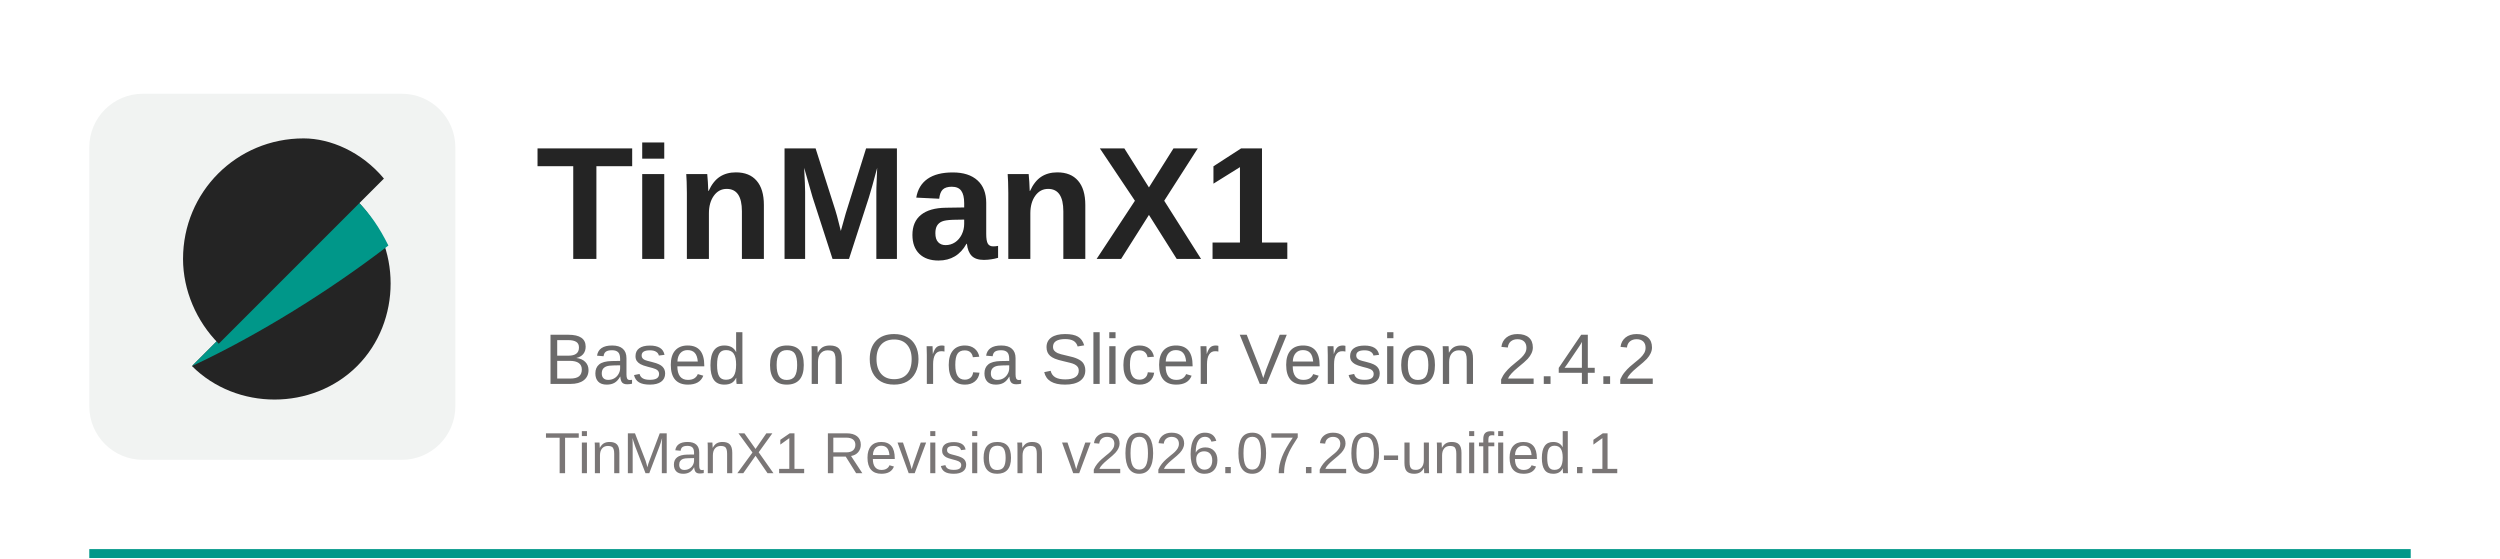
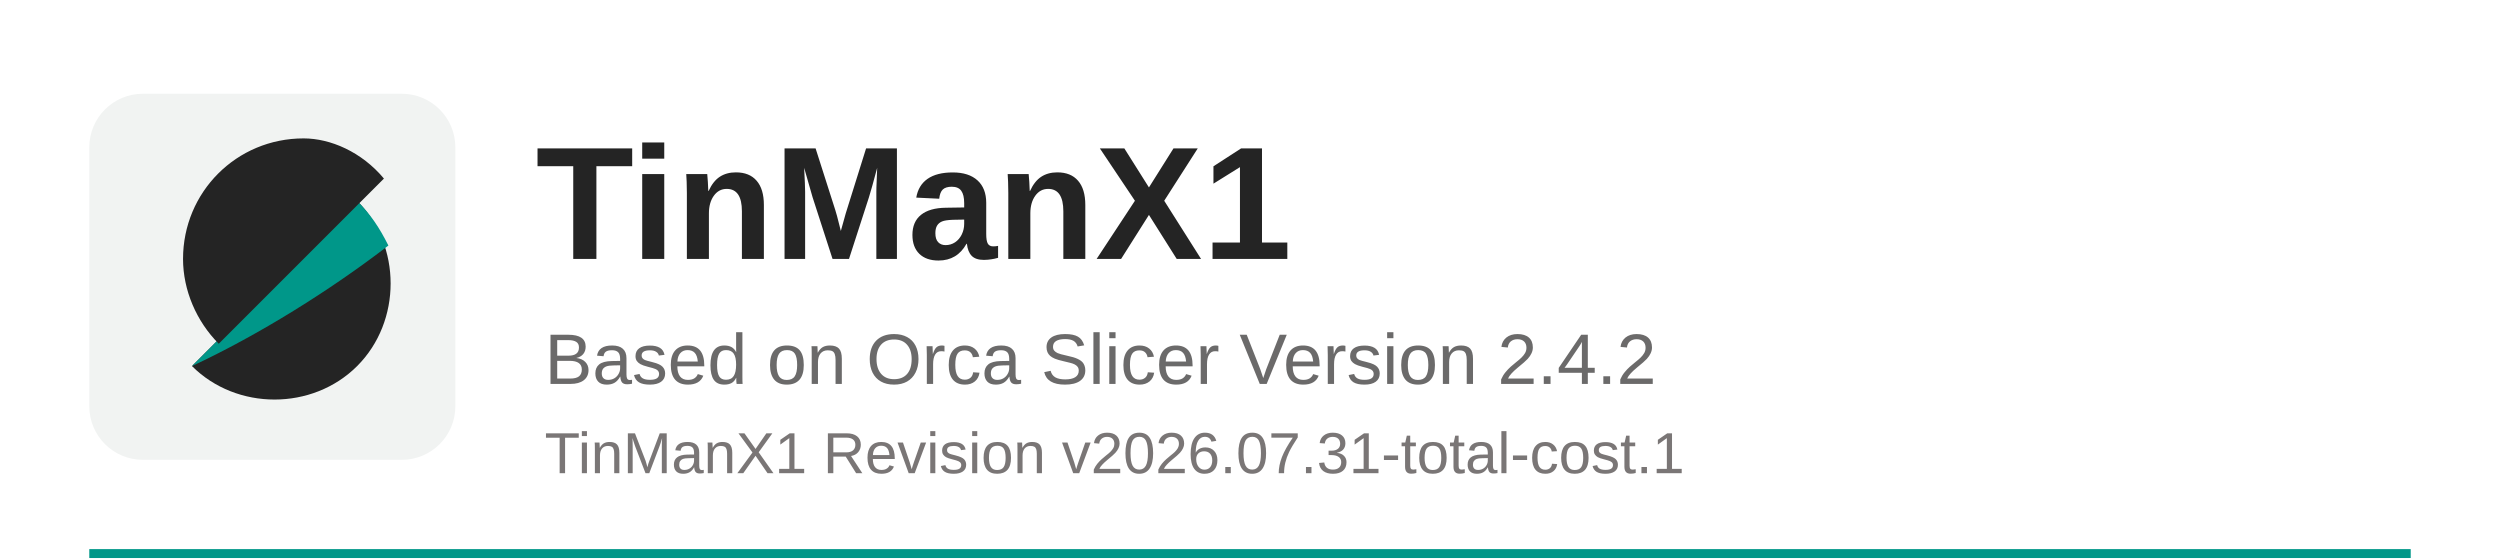
<svg xmlns="http://www.w3.org/2000/svg" width="560" height="125" viewBox="0 0 560 125">
  <rect x="20" y="123" width="520" height="2" fill="#009789" />
  <rect x="20" y="21" width="82" height="82" rx="12" fill="#f1f3f2" />
  <path d="M43 82c10 10 27 10 37 0s10-27 0-37L43 82z" fill="#242424" />
  <path d="M80 45L43 82c15-7 31-17 44-27-2-4-4-7-7-10z" fill="#009789" />
  <path d="M68 31c-15 0-27 12-27 27 0 7 3 14 8 19l37-37c-5-6-12-9-18-9z" fill="#242424" />
  <text x="120" y="58" font-family="Arial, Helvetica, sans-serif" font-size="36" font-weight="700" fill="#242424">TinManX1</text>
  <text x="122" y="86" font-family="Arial, Helvetica, sans-serif" font-size="16" fill="#6b6a6a">Based on Orca Slicer Version 2.4.2</text>
-   <text x="122" y="106" font-family="Arial, Helvetica, sans-serif" font-size="13" fill="#7a7676">TinManX1 Revision v2026.07.20-unified.1</text>
+   <text x="122" y="106" font-family="Arial, Helvetica, sans-serif" font-size="13" fill="#7a7676">TinManX1 Revision v2026.07.31-total-cost.1</text>
</svg>
